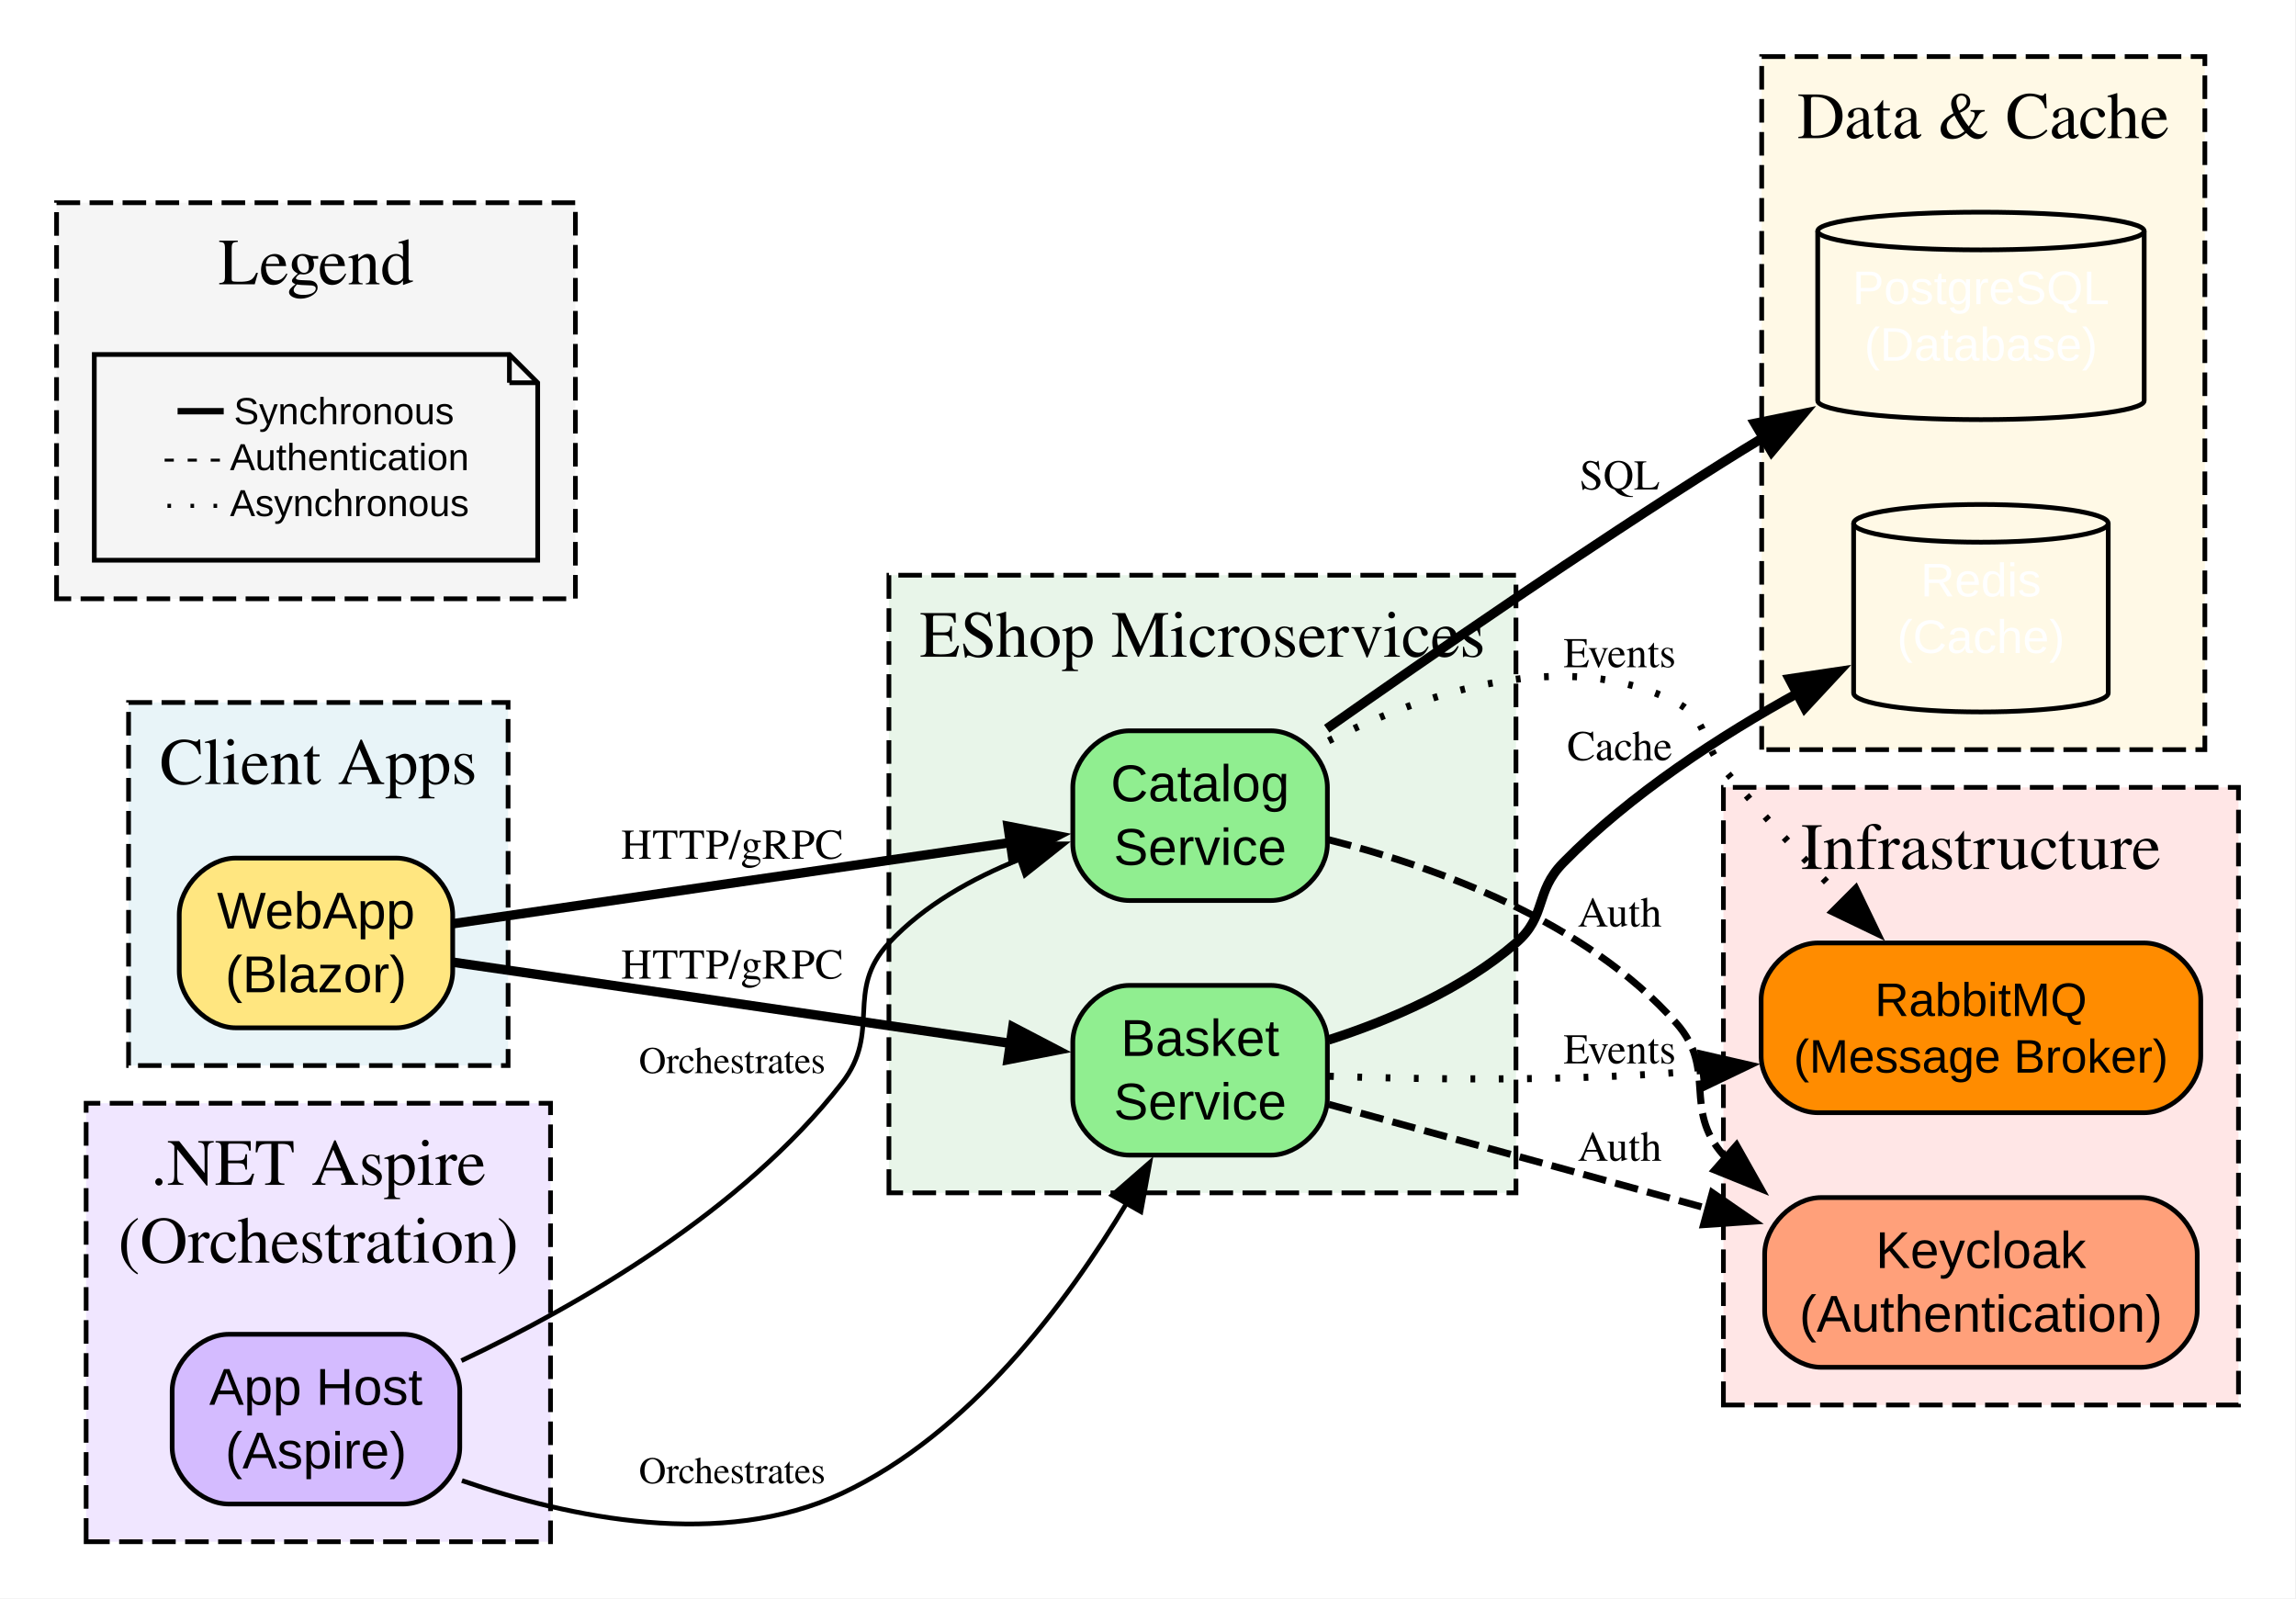
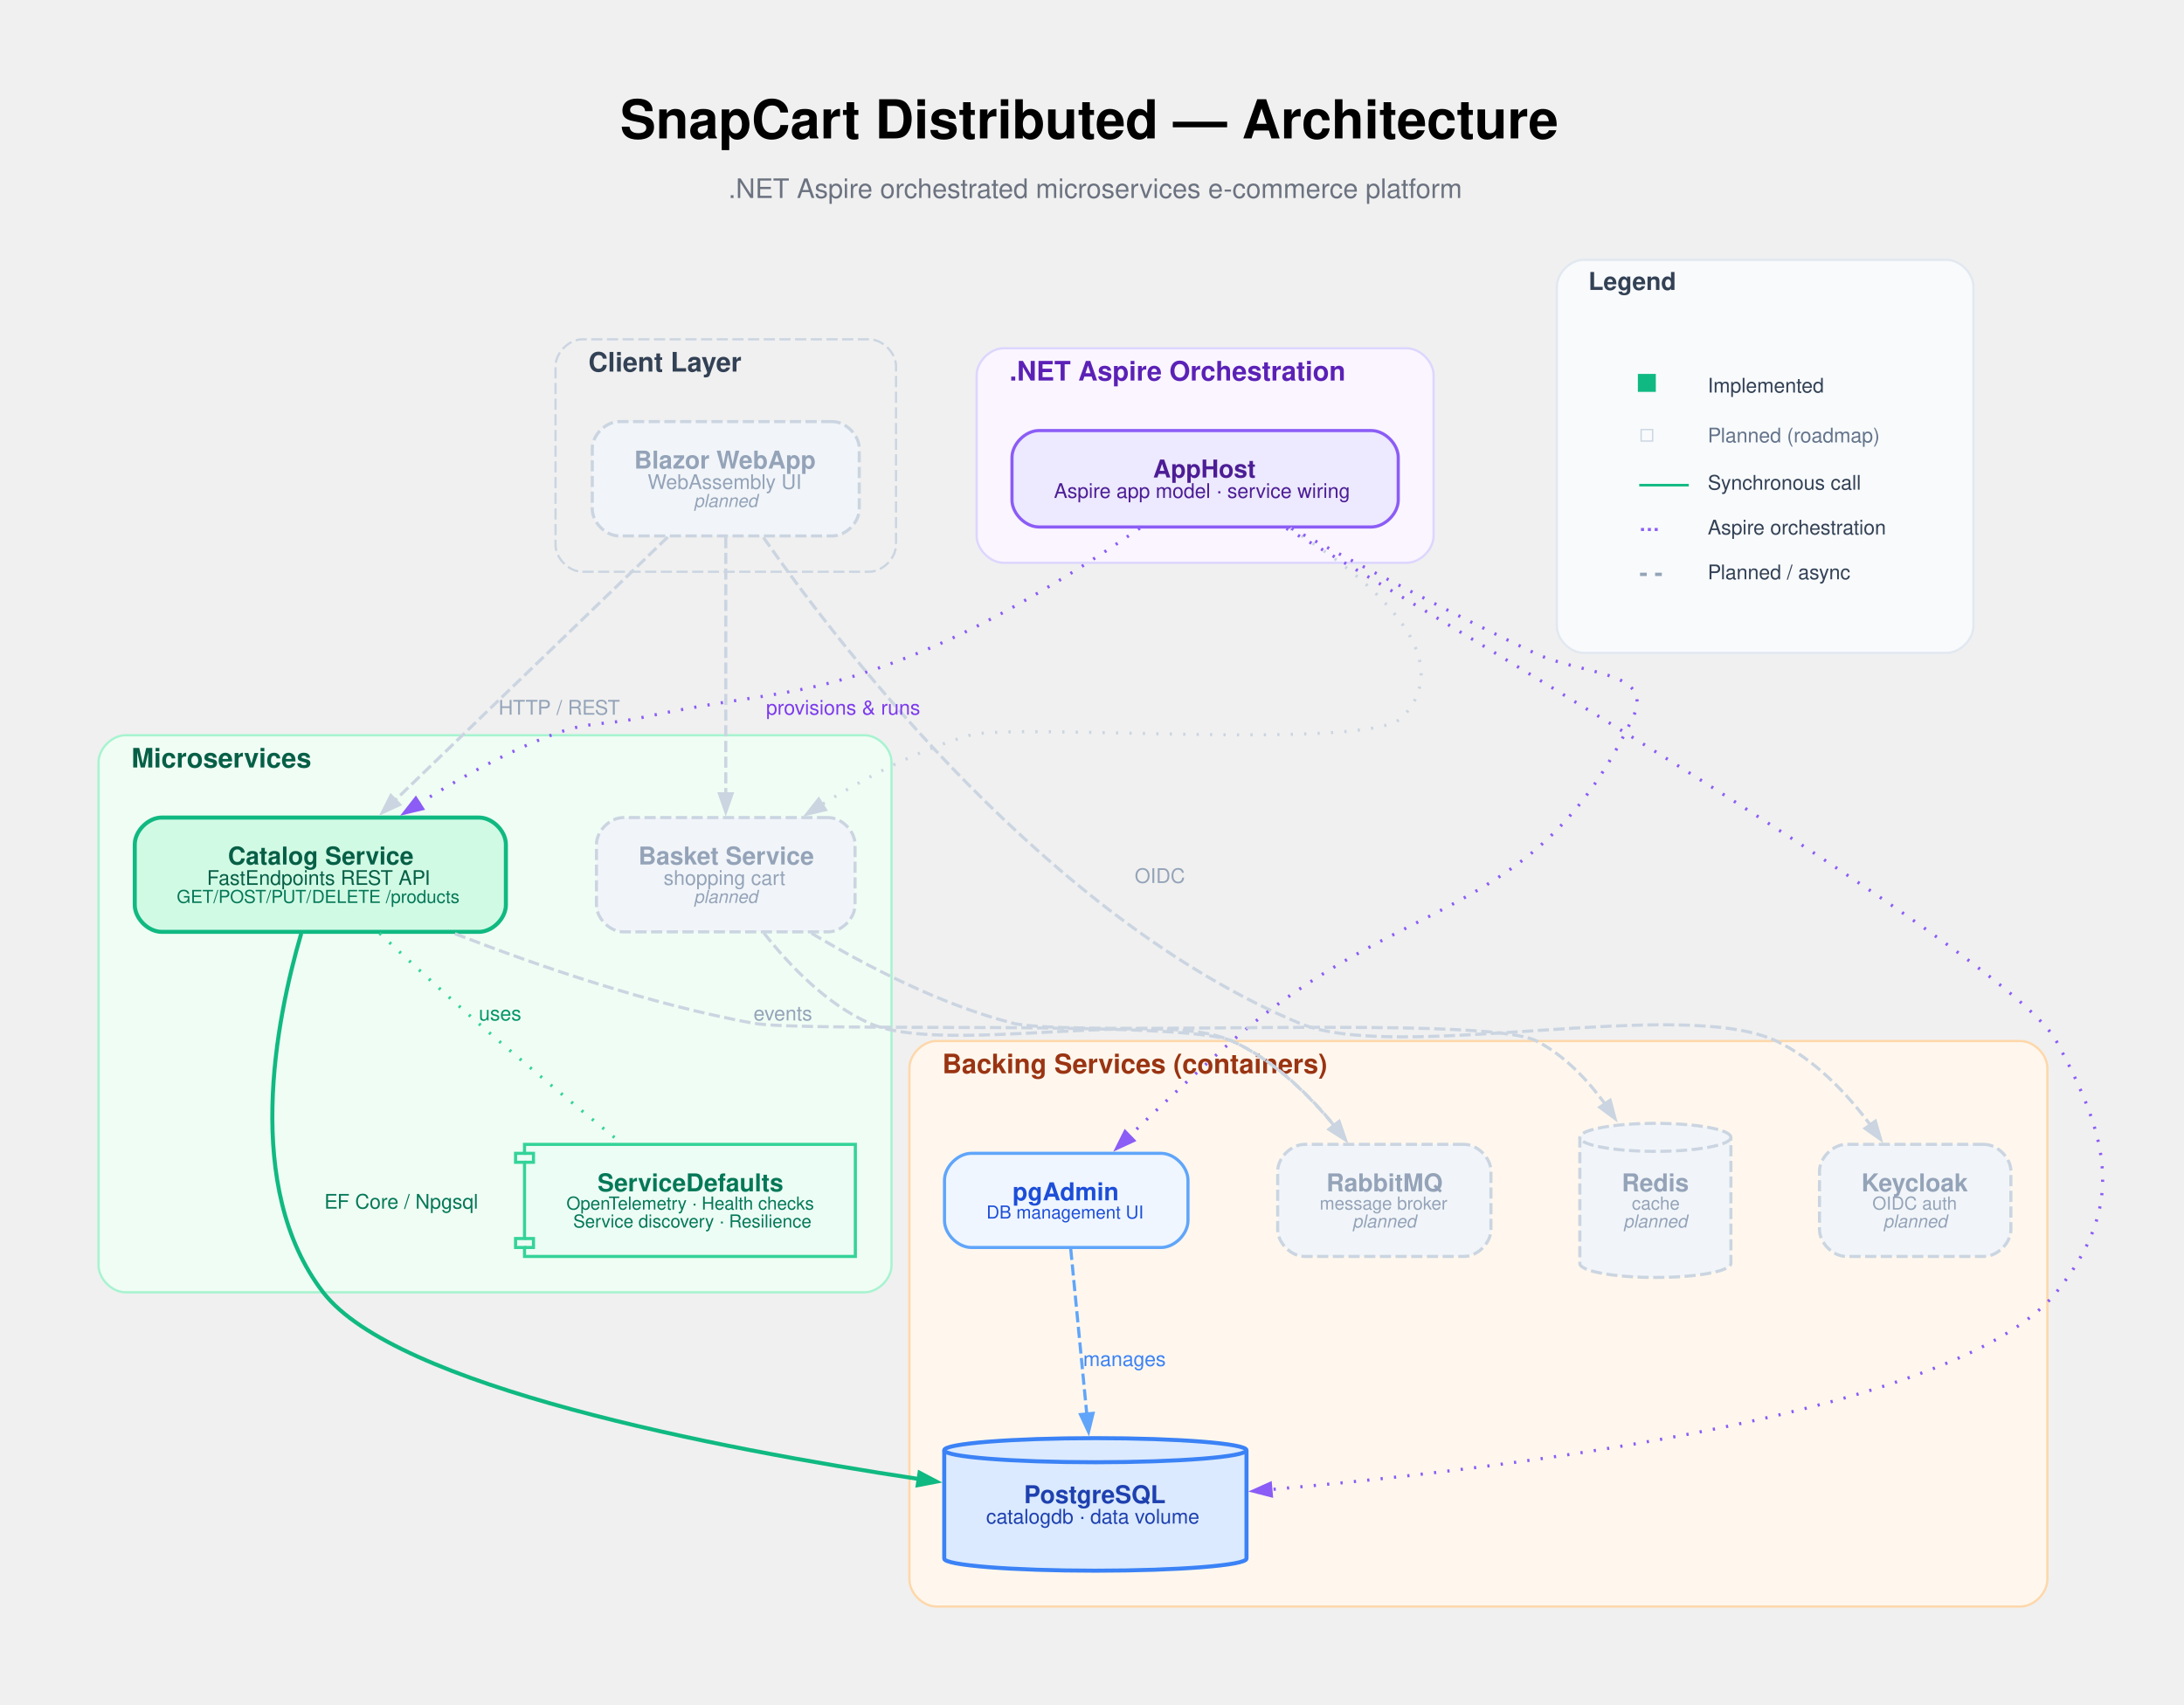
- <svg xmlns="http://www.w3.org/2000/svg" width="487pt" height="339pt" viewBox="0.00 0.00 487.00 339.00">
-   <g id="graph0" class="graph" transform="scale(1 1) rotate(0) translate(4 335)">
-     <polygon fill="white" stroke="none" points="-4,4 -4,-335 482.8,-335 482.8,4 -4,4" />
+ <svg xmlns="http://www.w3.org/2000/svg" width="975pt" height="761pt" viewBox="0.00 0.00 975.00 761.00">
+   <g id="graph0" class="graph" transform="scale(1 1) rotate(0) translate(36 725.31)">
+     <text xml:space="preserve" text-anchor="start" x="240.79" y="-663.51" font-family="Helvetica,sans-Serif" font-weight="bold" font-size="24.00">SnapCart Distributed — Architecture</text>
+     <text xml:space="preserve" text-anchor="start" x="289.16" y="-636.91" font-family="Helvetica,sans-Serif" font-size="12.00" fill="#6b7280">.NET Aspire orchestrated microservices e-commerce platform</text>
+     <text xml:space="preserve" text-anchor="start" x="449.66" y="-623.01" font-family="Helvetica,sans-Serif" font-size="14.00"> </text>
    <g id="clust1" class="cluster">
-       <polygon fill="#e8f4f8" stroke="black" stroke-dasharray="5,2" points="23.27,-109 23.27,-186 103.77,-186 103.77,-109 23.27,-109" />
-       <text xml:space="preserve" text-anchor="middle" x="63.52" y="-168.7" font-family="Times,serif" font-size="14.00">Client Apps</text>
+       <path fill="none" stroke="#cbd5e1" stroke-dasharray="5,2" d="M224,-470.02C224,-470.02 352,-470.02 352,-470.02 358,-470.02 364,-476.02 364,-482.02 364,-482.02 364,-561.81 364,-561.81 364,-567.81 358,-573.81 352,-573.81 352,-573.81 224,-573.81 224,-573.81 218,-573.81 212,-567.81 212,-561.81 212,-561.81 212,-482.02 212,-482.02 212,-476.02 218,-470.02 224,-470.02" />
+       <text xml:space="preserve" text-anchor="start" x="220" y="-559.41" font-family="Helvetica,sans-Serif" font-weight="bold" font-size="12.00" fill="#334155">  Client Layer  </text>
    </g>
    <g id="clust2" class="cluster">
-       <polygon fill="#f0e6ff" stroke="black" stroke-dasharray="5,2" points="14.27,-8 14.27,-101 112.77,-101 112.77,-8 14.27,-8" />
-       <text xml:space="preserve" text-anchor="middle" x="63.52" y="-83.7" font-family="Times,serif" font-size="14.00">.NET Aspire</text>
-       <text xml:space="preserve" text-anchor="middle" x="63.52" y="-67.2" font-family="Times,serif" font-size="14.00">(Orchestration)</text>
+       <path fill="#faf5ff" stroke="#ddd6fe" d="M412,-474.02C412,-474.02 592,-474.02 592,-474.02 598,-474.02 604,-480.02 604,-486.02 604,-486.02 604,-557.81 604,-557.81 604,-563.81 598,-569.81 592,-569.81 592,-569.81 412,-569.81 412,-569.81 406,-569.81 400,-563.81 400,-557.81 400,-557.81 400,-486.02 400,-486.02 400,-480.02 406,-474.02 412,-474.02" />
+       <text xml:space="preserve" text-anchor="start" x="408" y="-555.41" font-family="Helvetica,sans-Serif" font-weight="bold" font-size="12.00" fill="#5b21b6">  .NET Aspire Orchestration  </text>
    </g>
    <g id="clust3" class="cluster">
-       <polygon fill="#e8f5e9" stroke="black" stroke-dasharray="5,2" points="184.55,-82 184.55,-213 317.55,-213 317.55,-82 184.55,-82" />
-       <text xml:space="preserve" text-anchor="middle" x="251.05" y="-195.7" font-family="Times,serif" font-size="14.00">EShop Microservices</text>
+       <path fill="#f0fdf4" stroke="#a7f3d0" d="M20,-148.31C20,-148.31 350,-148.31 350,-148.31 356,-148.31 362,-154.31 362,-160.31 362,-160.31 362,-385.02 362,-385.02 362,-391.02 356,-397.02 350,-397.02 350,-397.02 20,-397.02 20,-397.02 14,-397.02 8,-391.02 8,-385.02 8,-385.02 8,-160.31 8,-160.31 8,-154.31 14,-148.31 20,-148.31" />
+       <text xml:space="preserve" text-anchor="start" x="16" y="-382.62" font-family="Helvetica,sans-Serif" font-weight="bold" font-size="12.00" fill="#065f46">  Microservices  </text>
    </g>
    <g id="clust4" class="cluster">
-       <polygon fill="#fff9e6" stroke="black" stroke-dasharray="5,2" points="369.67,-176 369.67,-323 463.67,-323 463.67,-176 369.67,-176" />
-       <text xml:space="preserve" text-anchor="middle" x="416.67" y="-305.7" font-family="Times,serif" font-size="14.00">Data &amp; Cache</text>
+       <path fill="#fff7ed" stroke="#fed7aa" d="M382,-8C382,-8 866,-8 866,-8 872,-8 878,-14 878,-20 878,-20 878,-248.49 878,-248.49 878,-254.49 872,-260.49 866,-260.49 866,-260.49 382,-260.49 382,-260.49 376,-260.49 370,-254.49 370,-248.49 370,-248.49 370,-20 370,-20 370,-14 376,-8 382,-8" />
+       <text xml:space="preserve" text-anchor="start" x="378" y="-246.09" font-family="Helvetica,sans-Serif" font-weight="bold" font-size="12.00" fill="#9a3412">  Backing Services (containers)  </text>
    </g>
    <g id="clust5" class="cluster">
-       <polygon fill="#ffe6e6" stroke="black" stroke-dasharray="5,2" points="361.55,-37 361.55,-168 470.8,-168 470.8,-37 361.55,-37" />
-       <text xml:space="preserve" text-anchor="middle" x="416.17" y="-150.7" font-family="Times,serif" font-size="14.00">Infrastructure</text>
-     </g>
-     <g id="clust6" class="cluster">
-       <polygon fill="#f5f5f5" stroke="black" stroke-dasharray="5,2" points="8,-208 8,-292 118.05,-292 118.05,-208 8,-208" />
-       <text xml:space="preserve" text-anchor="middle" x="63.02" y="-274.7" font-family="Times,serif" font-size="14.00">Legend</text>
+       <path fill="#f8fafc" stroke="#e2e8f0" d="M671,-433.77C671,-433.77 833,-433.77 833,-433.77 839,-433.77 845,-439.77 845,-445.77 845,-445.77 845,-597.31 845,-597.31 845,-603.31 839,-609.31 833,-609.31 833,-609.31 671,-609.31 671,-609.31 665,-609.31 659,-603.31 659,-597.31 659,-597.31 659,-445.77 659,-445.77 659,-439.77 665,-433.77 671,-433.77" />
+       <text xml:space="preserve" text-anchor="start" x="667" y="-595.86" font-family="Helvetica,sans-Serif" font-weight="bold" font-size="11.00" fill="#334155">  Legend  </text>
    </g>
    <g id="node1" class="node">
-       <path fill="#ffe680" stroke="black" d="M80.02,-153C80.02,-153 46.02,-153 46.02,-153 40.02,-153 34.02,-147 34.02,-141 34.02,-141 34.02,-129 34.02,-129 34.02,-123 40.02,-117 46.02,-117 46.02,-117 80.02,-117 80.02,-117 86.02,-117 92.02,-123 92.02,-129 92.02,-129 92.02,-141 92.02,-141 92.02,-147 86.02,-153 80.02,-153" />
-       <text xml:space="preserve" text-anchor="middle" x="63.02" y="-138.05" font-family="Arial" font-size="11.00">WebApp</text>
-       <text xml:space="preserve" text-anchor="middle" x="63.02" y="-124.55" font-family="Arial" font-size="11.00">(Blazor)</text>
+       <path fill="#f1f5f9" stroke="#cbd5e1" stroke-width="1.4" stroke-dasharray="5,2" d="M335.6,-537.06C335.6,-537.06 240.41,-537.06 240.41,-537.06 234.41,-537.06 228.41,-531.06 228.41,-525.06 228.41,-525.06 228.41,-498.02 228.41,-498.02 228.41,-492.02 234.41,-486.02 240.41,-486.02 240.41,-486.02 335.6,-486.02 335.6,-486.02 341.6,-486.02 347.6,-492.02 347.6,-498.02 347.6,-498.02 347.6,-525.06 347.6,-525.06 347.6,-531.06 341.6,-537.06 335.6,-537.06" />
+       <text xml:space="preserve" text-anchor="start" x="247.12" y="-516.09" font-family="Helvetica,sans-Serif" font-weight="bold" font-size="11.00" fill="#94a3b8">Blazor WebApp</text>
+       <text xml:space="preserve" text-anchor="start" x="253.12" y="-506.99" font-family="Helvetica,sans-Serif" font-size="9.00" fill="#94a3b8">WebAssembly UI</text>
+       <text xml:space="preserve" text-anchor="start" x="273.75" y="-498.94" font-family="Helvetica,sans-Serif" font-style="italic" font-size="8.00" fill="#94a3b8">planned</text>
    </g>
    <g id="node3" class="node">
-       <path fill="#90ee90" stroke="black" d="M265.55,-180C265.55,-180 235.55,-180 235.55,-180 229.55,-180 223.55,-174 223.55,-168 223.55,-168 223.55,-156 223.55,-156 223.55,-150 229.55,-144 235.55,-144 235.55,-144 265.55,-144 265.55,-144 271.55,-144 277.55,-150 277.55,-156 277.55,-156 277.55,-168 277.55,-168 277.55,-174 271.55,-180 265.55,-180" />
-       <text xml:space="preserve" text-anchor="middle" x="250.55" y="-165.05" font-family="Arial" font-size="11.00">Catalog</text>
-       <text xml:space="preserve" text-anchor="middle" x="250.55" y="-151.55" font-family="Arial" font-size="11.00">Service</text>
+       <path fill="#d1fae5" stroke="#10b981" stroke-width="1.8" d="M177.84,-360.27C177.84,-360.27 36.16,-360.27 36.16,-360.27 30.15,-360.27 24.16,-354.27 24.16,-348.27 24.16,-348.27 24.16,-321.24 24.16,-321.24 24.16,-315.24 30.16,-309.24 36.16,-309.24 36.16,-309.24 177.84,-309.24 177.84,-309.24 183.84,-309.24 189.84,-315.24 189.84,-321.24 189.84,-321.24 189.84,-348.27 189.84,-348.27 189.84,-354.27 183.84,-360.27 177.84,-360.27" />
+       <text xml:space="preserve" text-anchor="start" x="65.75" y="-339.31" font-family="Helvetica,sans-Serif" font-weight="bold" font-size="11.00" fill="#065f46">Catalog Service</text>
+       <text xml:space="preserve" text-anchor="start" x="56.38" y="-330.2" font-family="Helvetica,sans-Serif" font-size="9.00" fill="#065f46">FastEndpoints REST API</text>
+       <text xml:space="preserve" text-anchor="start" x="42.88" y="-322.15" font-family="Helvetica,sans-Serif" font-size="8.00" fill="#047857">GET/POST/PUT/DELETE /products</text>
    </g>
    <g id="edge1" class="edge">
-       <path fill="none" stroke="black" stroke-width="2" d="M92.2,-139.1C123.75,-143.69 175.09,-151.16 210.5,-156.32" />
-       <polygon fill="black" stroke="black" stroke-width="2" points="209.82,-159.75 220.22,-157.73 210.83,-152.83 209.82,-159.75" />
-       <text xml:space="preserve" text-anchor="middle" x="151.3" y="-152.87" font-family="Times,serif" font-size="9.00">HTTP/gRPC</text>
+       <path fill="none" stroke="#cbd5e1" stroke-width="1.4" stroke-dasharray="5,2" d="M262.07,-485.5C230.04,-454.57 175.49,-401.89 140.36,-367.97" />
+       <polygon fill="#cbd5e1" stroke="#cbd5e1" stroke-width="1.4" points="142.4,-366.05 134.7,-362.51 138.51,-370.08 142.4,-366.05" />
+       <text xml:space="preserve" text-anchor="middle" x="213.66" y="-406.22" font-family="Helvetica,sans-Serif" font-size="9.00" fill="#94a3b8">HTTP / REST</text>
    </g>
    <g id="node4" class="node">
-       <path fill="#90ee90" stroke="black" d="M265.55,-126C265.55,-126 235.55,-126 235.55,-126 229.55,-126 223.55,-120 223.55,-114 223.55,-114 223.55,-102 223.55,-102 223.55,-96 229.55,-90 235.55,-90 235.55,-90 265.55,-90 265.55,-90 271.55,-90 277.55,-96 277.55,-102 277.55,-102 277.55,-114 277.55,-114 277.55,-120 271.55,-126 265.55,-126" />
-       <text xml:space="preserve" text-anchor="middle" x="250.55" y="-111.05" font-family="Arial" font-size="11.00">Basket</text>
-       <text xml:space="preserve" text-anchor="middle" x="250.55" y="-97.55" font-family="Arial" font-size="11.00">Service</text>
+       <path fill="#f1f5f9" stroke="#cbd5e1" stroke-width="1.4" stroke-dasharray="5,2" d="M333.72,-360.27C333.72,-360.27 242.28,-360.27 242.28,-360.27 236.28,-360.27 230.28,-354.27 230.28,-348.27 230.28,-348.27 230.28,-321.24 230.28,-321.24 230.28,-315.24 236.28,-309.24 242.28,-309.24 242.28,-309.24 333.72,-309.24 333.72,-309.24 339.72,-309.24 345.72,-315.24 345.72,-321.24 345.72,-321.24 345.72,-348.27 345.72,-348.27 345.72,-354.27 339.72,-360.27 333.72,-360.27" />
+       <text xml:space="preserve" text-anchor="start" x="249" y="-339.31" font-family="Helvetica,sans-Serif" font-weight="bold" font-size="11.00" fill="#94a3b8">Basket Service</text>
+       <text xml:space="preserve" text-anchor="start" x="260.25" y="-330.2" font-family="Helvetica,sans-Serif" font-size="9.00" fill="#94a3b8">shopping cart</text>
+       <text xml:space="preserve" text-anchor="start" x="273.75" y="-322.15" font-family="Helvetica,sans-Serif" font-style="italic" font-size="8.00" fill="#94a3b8">planned</text>
+     </g>
+     <g id="edge8" class="edge">
+       <path fill="none" stroke="#cbd5e1" stroke-width="1.4" stroke-dasharray="5,2" d="M288,-485.5C288,-455.39 288,-404.67 288,-370.71" />
+       <polygon fill="#cbd5e1" stroke="#cbd5e1" stroke-width="1.4" points="290.8,-370.87 288,-362.87 285.2,-370.87 290.8,-370.87" />
+     </g>
+     <g id="node10" class="node">
+       <path fill="#f1f5f9" stroke="#cbd5e1" stroke-width="1.4" stroke-dasharray="5,2" d="M849.72,-214.35C849.72,-214.35 788.28,-214.35 788.28,-214.35 782.28,-214.35 776.28,-208.35 776.28,-202.35 776.28,-202.35 776.28,-176.31 776.28,-176.31 776.28,-170.31 782.28,-164.31 788.28,-164.31 788.28,-164.31 849.72,-164.31 849.72,-164.31 855.72,-164.31 861.72,-170.31 861.72,-176.31 861.72,-176.31 861.72,-202.35 861.72,-202.35 861.72,-208.35 855.72,-214.35 849.72,-214.35" />
+       <text xml:space="preserve" text-anchor="start" x="795" y="-193.38" font-family="Helvetica,sans-Serif" font-weight="bold" font-size="11.00" fill="#94a3b8">Keycloak</text>
+       <text xml:space="preserve" text-anchor="start" x="799.88" y="-185.23" font-family="Helvetica,sans-Serif" font-size="8.00" fill="#94a3b8">OIDC auth</text>
+       <text xml:space="preserve" text-anchor="start" x="804.75" y="-177.23" font-family="Helvetica,sans-Serif" font-style="italic" font-size="8.00" fill="#94a3b8">planned</text>
+     </g>
+     <g id="edge13" class="edge">
+       <path fill="none" stroke="#cbd5e1" stroke-width="1.4" stroke-dasharray="5,2" d="M304.82,-485.33C341.19,-433.33 432.9,-315.13 544,-268.49 587.67,-250.15 714.19,-280.76 757,-260.49 774.07,-252.4 788.42,-237.2 799,-223.01" />
+       <polygon fill="#cbd5e1" stroke="#cbd5e1" stroke-width="1.4" points="801.22,-224.72 803.56,-216.57 796.65,-221.48 801.22,-224.72" />
+       <text xml:space="preserve" text-anchor="middle" x="481.8" y="-331.08" font-family="Helvetica,sans-Serif" font-size="9.00" fill="#94a3b8">OIDC</text>
+     </g>
+     <g id="node2" class="node">
+       <path fill="#ede9fe" stroke="#8b5cf6" stroke-width="1.4" d="M576.22,-533.06C576.22,-533.06 427.78,-533.06 427.78,-533.06 421.78,-533.06 415.78,-527.06 415.78,-521.06 415.78,-521.06 415.78,-502.02 415.78,-502.02 415.78,-496.02 421.78,-490.02 427.78,-490.02 427.78,-490.02 576.22,-490.02 576.22,-490.02 582.22,-490.02 588.22,-496.02 588.22,-502.02 588.22,-502.02 588.22,-521.06 588.22,-521.06 588.22,-527.06 582.22,-533.06 576.22,-533.06" />
+       <text xml:space="preserve" text-anchor="start" x="478.75" y="-512.1" font-family="Helvetica,sans-Serif" font-weight="bold" font-size="11.00" fill="#4c1d95">AppHost</text>
+       <text xml:space="preserve" text-anchor="start" x="434.5" y="-502.99" font-family="Helvetica,sans-Serif" font-size="9.00" fill="#4c1d95">Aspire app model · service wiring</text>
+     </g>
+     <g id="edge5" class="edge">
+       <path fill="none" stroke="#8b5cf6" stroke-width="1.4" stroke-dasharray="1,5" d="M472.87,-489.47C447.78,-472.22 410.02,-448.37 374,-433.77 321.97,-412.69 305.89,-416.79 251,-405.02 232.85,-401.13 227.35,-403.65 210,-397.02 189.62,-389.25 168.66,-377.56 151.01,-366.48" />
+       <polygon fill="#8b5cf6" stroke="#8b5cf6" stroke-width="1.4" points="152.66,-364.21 144.41,-362.25 149.63,-368.92 152.66,-364.21" />
+       <text xml:space="preserve" text-anchor="middle" x="340.41" y="-406.22" font-family="Helvetica,sans-Serif" font-size="9.00" fill="#7c3aed">provisions &amp; runs</text>
+     </g>
+     <g id="edge10" class="edge">
+       <path fill="none" stroke="#cbd5e1" stroke-width="1.4" stroke-dasharray="1,5" d="M540.02,-489.39C574.67,-467.54 616.67,-432.82 590,-405.02 575.14,-389.54 417.65,-402.89 397,-397.02 373.82,-390.44 350.25,-378.05 330.98,-366.12" />
+       <polygon fill="#cbd5e1" stroke="#cbd5e1" stroke-width="1.4" points="332.49,-363.76 324.24,-361.83 329.49,-368.49 332.49,-363.76" />
+     </g>
+     <g id="node6" class="node">
+       <path fill="#dbeafe" stroke="#3b82f6" stroke-width="1.8" d="M520.47,-77.8C520.47,-80.77 490.23,-83.18 453,-83.18 415.77,-83.18 385.53,-80.77 385.53,-77.8 385.53,-77.8 385.53,-29.38 385.53,-29.38 385.53,-26.41 415.77,-24 453,-24 490.23,-24 520.47,-26.41 520.47,-29.38 520.47,-29.38 520.47,-77.8 520.47,-77.8" />
+       <path fill="none" stroke="#3b82f6" stroke-width="1.8" d="M520.47,-77.8C520.47,-74.83 490.23,-72.42 453,-72.42 415.77,-72.42 385.53,-74.83 385.53,-77.8" />
+       <text xml:space="preserve" text-anchor="start" x="421.12" y="-54.14" font-family="Helvetica,sans-Serif" font-weight="bold" font-size="11.00" fill="#1e40af">PostgreSQL</text>
+       <text xml:space="preserve" text-anchor="start" x="404.25" y="-45.04" font-family="Helvetica,sans-Serif" font-size="9.00" fill="#1e40af">catalogdb · data volume</text>
+     </g>
+     <g id="edge6" class="edge">
+       <path fill="none" stroke="#8b5cf6" stroke-width="1.4" stroke-dasharray="1,5" d="M538.28,-489.36C629.54,-435.71 862.75,-296.2 882,-260.49 905.66,-216.6 913.26,-187.15 882,-148.31 838.78,-94.63 642.64,-70.03 531.13,-60.21" />
+       <polygon fill="#8b5cf6" stroke="#8b5cf6" stroke-width="1.4" points="531.59,-57.43 523.38,-59.54 531.11,-63.01 531.59,-57.43" />
+     </g>
+     <g id="node7" class="node">
+       <path fill="#eff6ff" stroke="#60a5fa" stroke-width="1.4" d="M482.35,-210.35C482.35,-210.35 397.65,-210.35 397.65,-210.35 391.65,-210.35 385.65,-204.35 385.65,-198.35 385.65,-198.35 385.65,-180.31 385.65,-180.31 385.65,-174.31 391.65,-168.31 397.65,-168.31 397.65,-168.31 482.35,-168.31 482.35,-168.31 488.35,-168.31 494.35,-174.31 494.35,-180.31 494.35,-180.31 494.35,-198.35 494.35,-198.35 494.35,-204.35 488.35,-210.35 482.35,-210.35" />
+       <text xml:space="preserve" text-anchor="start" x="416" y="-189.38" font-family="Helvetica,sans-Serif" font-weight="bold" font-size="11.00" fill="#1d4ed8">pgAdmin</text>
+       <text xml:space="preserve" text-anchor="start" x="404.38" y="-181.23" font-family="Helvetica,sans-Serif" font-size="8.00" fill="#1d4ed8">DB management UI</text>
+     </g>
+     <g id="edge7" class="edge">
+       <path fill="none" stroke="#8b5cf6" stroke-width="1.4" stroke-dasharray="1,5" d="M540.6,-489.39C570.03,-473.51 611.7,-451.54 649,-433.77 670.09,-423.73 703.07,-426.1 693,-405.02 648.91,-312.76 590.94,-327.83 514,-260.49 498.49,-246.91 481.78,-231.17 468.17,-218.04" />
+       <polygon fill="#8b5cf6" stroke="#8b5cf6" stroke-width="1.4" points="470.17,-216.08 462.48,-212.53 466.27,-220.1 470.17,-216.08" />
+     </g>
+     <g id="node5" class="node">
+       <polygon fill="#ecfdf5" stroke="#34d399" stroke-width="1.4" points="345.85,-214.35 198.16,-214.35 198.16,-210.35 194.16,-210.35 194.16,-206.35 198.16,-206.35 198.16,-172.31 194.16,-172.31 194.16,-168.31 198.16,-168.31 198.16,-164.31 345.85,-164.31 345.85,-214.35" />
+       <polyline fill="none" stroke="#34d399" stroke-width="1.4" points="198.16,-210.35 202.16,-210.35 202.16,-206.35 198.16,-206.35" />
+       <polyline fill="none" stroke="#34d399" stroke-width="1.4" points="198.16,-172.31 202.16,-172.31 202.16,-168.31 198.16,-168.31" />
+       <text xml:space="preserve" text-anchor="start" x="230.75" y="-193.38" font-family="Helvetica,sans-Serif" font-weight="bold" font-size="11.00" fill="#047857">ServiceDefaults</text>
+       <text xml:space="preserve" text-anchor="start" x="216.88" y="-185.23" font-family="Helvetica,sans-Serif" font-size="8.00" fill="#047857">OpenTelemetry · Health checks</text>
+       <text xml:space="preserve" text-anchor="start" x="219.88" y="-177.23" font-family="Helvetica,sans-Serif" font-size="8.00" fill="#047857">Service discovery · Resilience</text>
+     </g>
+     <g id="edge4" class="edge">
+       <path fill="none" stroke="#34d399" stroke-width="1.4" stroke-dasharray="1,5" d="M133.46,-308.6C146.55,-296.33 162.69,-281.45 177.5,-268.49 198.49,-250.12 222.74,-230.08 241.42,-214.9" />
+       <text xml:space="preserve" text-anchor="middle" x="187.25" y="-269.69" font-family="Helvetica,sans-Serif" font-size="9.00" fill="#059669">uses</text>
    </g>
    <g id="edge2" class="edge">
-       <path fill="none" stroke="black" stroke-width="2" d="M92.2,-130.9C123.75,-126.31 175.09,-118.84 210.5,-113.68" />
-       <polygon fill="black" stroke="black" stroke-width="2" points="210.83,-117.17 220.22,-112.27 209.82,-110.25 210.83,-117.17" />
-       <text xml:space="preserve" text-anchor="middle" x="151.3" y="-127.45" font-family="Times,serif" font-size="9.00">HTTP/gRPC</text>
+       <path fill="none" stroke="#10b981" stroke-width="1.8" d="M98.48,-308.51C87.11,-269.7 72.31,-195 108.25,-148.31 140.5,-106.41 282.72,-78.75 374.11,-64.95" />
+       <polygon fill="#10b981" stroke="#10b981" stroke-width="1.8" points="374.52,-67.72 382.03,-63.77 373.7,-62.18 374.52,-67.72" />
+       <text xml:space="preserve" text-anchor="middle" x="143.12" y="-185.66" font-family="Helvetica,sans-Serif" font-size="9.00" fill="#047857">EF Core / Npgsql</text>
    </g>
-     <g id="node2" class="node">
-       <path fill="#d4bbff" stroke="black" d="M81.52,-52C81.52,-52 44.52,-52 44.52,-52 38.52,-52 32.52,-46 32.52,-40 32.52,-40 32.52,-28 32.52,-28 32.52,-22 38.52,-16 44.52,-16 44.52,-16 81.52,-16 81.52,-16 87.52,-16 93.52,-22 93.52,-28 93.52,-28 93.52,-40 93.52,-40 93.52,-46 87.52,-52 81.52,-52" />
-       <text xml:space="preserve" text-anchor="middle" x="63.02" y="-37.05" font-family="Arial" font-size="11.00">App Host</text>
-       <text xml:space="preserve" text-anchor="middle" x="63.02" y="-23.55" font-family="Arial" font-size="11.00">(Aspire)</text>
+     <g id="node9" class="node">
+       <path fill="#f1f5f9" stroke="#cbd5e1" stroke-width="1.4" stroke-dasharray="5,2" d="M617.6,-214.35C617.6,-214.35 546.4,-214.35 546.4,-214.35 540.4,-214.35 534.4,-208.35 534.4,-202.35 534.4,-202.35 534.4,-176.31 534.4,-176.31 534.4,-170.31 540.4,-164.31 546.4,-164.31 546.4,-164.31 617.6,-164.31 617.6,-164.31 623.6,-164.31 629.6,-170.31 629.6,-176.31 629.6,-176.31 629.6,-202.35 629.6,-202.35 629.6,-208.35 623.6,-214.35 617.6,-214.35" />
+       <text xml:space="preserve" text-anchor="start" x="556.12" y="-193.38" font-family="Helvetica,sans-Serif" font-weight="bold" font-size="11.00" fill="#94a3b8">RabbitMQ</text>
+       <text xml:space="preserve" text-anchor="start" x="553.12" y="-185.23" font-family="Helvetica,sans-Serif" font-size="8.00" fill="#94a3b8">message broker</text>
+       <text xml:space="preserve" text-anchor="start" x="567.75" y="-177.23" font-family="Helvetica,sans-Serif" font-style="italic" font-size="8.00" fill="#94a3b8">planned</text>
+     </g>
+     <g id="edge11" class="edge">
+       <path fill="none" stroke="#cbd5e1" stroke-width="1.4" stroke-dasharray="5,2" d="M167.08,-308.42C204.58,-293.88 254.25,-276.89 300,-268.49 323.4,-264.18 492.27,-270.17 514,-260.49 532.17,-252.39 547.96,-236.99 559.75,-222.67" />
+       <polygon fill="#cbd5e1" stroke="#cbd5e1" stroke-width="1.4" points="561.81,-224.57 564.56,-216.55 557.41,-221.11 561.81,-224.57" />
+       <text xml:space="preserve" text-anchor="middle" x="313.5" y="-269.69" font-family="Helvetica,sans-Serif" font-size="9.00" fill="#94a3b8">events</text>
+     </g>
+     <g id="node8" class="node">
+       <path fill="#f1f5f9" stroke="#cbd5e1" stroke-width="1.4" stroke-dasharray="5,2" d="M736.72,-217.48C736.72,-220.93 721.61,-223.74 703,-223.74 684.39,-223.74 669.28,-220.93 669.28,-217.48 669.28,-217.48 669.28,-161.19 669.28,-161.19 669.28,-157.73 684.39,-154.93 703,-154.93 721.61,-154.93 736.72,-157.73 736.72,-161.19 736.72,-161.19 736.72,-217.48 736.72,-217.48" />
+       <path fill="none" stroke="#cbd5e1" stroke-width="1.4" stroke-dasharray="5,2" d="M736.72,-217.48C736.72,-214.03 721.61,-211.23 703,-211.23 684.39,-211.23 669.28,-214.03 669.28,-217.48" />
+       <text xml:space="preserve" text-anchor="start" x="688" y="-193.38" font-family="Helvetica,sans-Serif" font-weight="bold" font-size="11.00" fill="#94a3b8">Redis</text>
+       <text xml:space="preserve" text-anchor="start" x="692.5" y="-185.23" font-family="Helvetica,sans-Serif" font-size="8.00" fill="#94a3b8">cache</text>
+       <text xml:space="preserve" text-anchor="start" x="688.75" y="-177.23" font-family="Helvetica,sans-Serif" font-style="italic" font-size="8.00" fill="#94a3b8">planned</text>
    </g>
    <g id="edge9" class="edge">
-       <path fill="none" stroke="black" d="M93.87,-46.4C118.73,-58.14 153.38,-78.04 174.55,-105.25 183.12,-116.26 175.03,-124.8 184.55,-135 192.02,-143.01 202.22,-148.71 212.33,-152.75" />
-       <polygon fill="black" stroke="black" points="211.1,-156.03 221.7,-156.01 213.4,-149.42 211.1,-156.03" />
-       <text xml:space="preserve" text-anchor="middle" x="151.3" y="-107.4" font-family="Times,serif" font-size="8.00">Orchestrates</text>
+       <path fill="none" stroke="#cbd5e1" stroke-width="1.4" stroke-dasharray="5,2" d="M326.28,-308.61C350.83,-293.95 384,-276.75 416,-268.49 441.19,-261.98 626.91,-272.47 650,-260.49 662.32,-254.09 672.57,-243.38 680.67,-232.24" />
+       <polygon fill="#cbd5e1" stroke="#cbd5e1" stroke-width="1.4" points="682.83,-234.05 685,-225.86 678.2,-230.91 682.83,-234.05" />
    </g>
-     <g id="edge10" class="edge">
-       <path fill="none" stroke="black" d="M93.98,-20.97C117.01,-12.98 149.09,-6.35 174.55,-18.25 201.58,-30.89 222.29,-58.59 235.03,-79.9" />
-       <polygon fill="black" stroke="black" points="231.9,-81.48 239.89,-88.44 237.99,-78.01 231.9,-81.48" />
-       <text xml:space="preserve" text-anchor="middle" x="151.3" y="-20.4" font-family="Times,serif" font-size="8.00">Orchestrates</text>
-     </g>
-     <g id="node5" class="node">
-       <path fill="none" stroke="black" d="M450.8,-286C450.8,-288.21 435.28,-290 416.17,-290 397.07,-290 381.55,-288.21 381.55,-286 381.55,-286 381.55,-250 381.55,-250 381.55,-247.79 397.07,-246 416.17,-246 435.28,-246 450.8,-247.79 450.8,-250 450.8,-250 450.8,-286 450.8,-286" />
-       <path fill="none" stroke="black" d="M450.8,-286C450.8,-283.79 435.28,-282 416.17,-282 397.07,-282 381.55,-283.79 381.55,-286" />
-       <text xml:space="preserve" text-anchor="middle" x="416.17" y="-270.5" font-family="Arial" font-size="10.00" fill="white">PostgreSQL</text>
-       <text xml:space="preserve" text-anchor="middle" x="416.17" y="-258.5" font-family="Arial" font-size="10.00" fill="white">(Database)</text>
+     <g id="edge12" class="edge">
+       <path fill="none" stroke="#cbd5e1" stroke-width="1.4" stroke-dasharray="5,2" d="M305.05,-308.69C316.47,-294.16 332.89,-277.07 352,-268.49 384.88,-253.71 481.17,-275.35 514,-260.49 532.12,-252.28 547.91,-236.87 559.7,-222.58" />
+       <polygon fill="#cbd5e1" stroke="#cbd5e1" stroke-width="1.4" points="561.76,-224.48 564.52,-216.47 557.37,-221.02 561.76,-224.48" />
    </g>
    <g id="edge3" class="edge">
-       <path fill="none" stroke="black" stroke-width="2" d="M277.41,-180.44C299.48,-195.97 332.2,-218.55 361.55,-237 364.3,-238.73 367.14,-240.48 370.03,-242.22" />
-       <polygon fill="black" stroke="black" stroke-width="2" points="368.21,-245.21 378.59,-247.32 371.78,-239.2 368.21,-245.21" />
-       <text xml:space="preserve" text-anchor="middle" x="339.55" y="-231.19" font-family="Times,serif" font-size="9.00">SQL</text>
+       <path fill="none" stroke="#60a5fa" stroke-width="1.4" stroke-dasharray="5,2" d="M442,-167.73C443.91,-148.11 446.83,-118.07 449.18,-93.87" />
+       <polygon fill="#60a5fa" stroke="#60a5fa" stroke-width="1.4" points="451.96,-94.25 449.95,-86.02 446.38,-93.71 451.96,-94.25" />
+       <text xml:space="preserve" text-anchor="middle" x="466.01" y="-115.38" font-family="Helvetica,sans-Serif" font-size="9.00" fill="#3b82f6">manages</text>
    </g>
-     <g id="node7" class="node">
-       <path fill="#ffa07a" stroke="black" d="M450.05,-81C450.05,-81 382.3,-81 382.3,-81 376.3,-81 370.3,-75 370.3,-69 370.3,-69 370.3,-57 370.3,-57 370.3,-51 376.3,-45 382.3,-45 382.3,-45 450.05,-45 450.05,-45 456.05,-45 462.05,-51 462.05,-57 462.05,-57 462.05,-69 462.05,-69 462.05,-75 456.05,-81 450.05,-81" />
-       <text xml:space="preserve" text-anchor="middle" x="416.17" y="-66.05" font-family="Arial" font-size="11.00">Keycloak</text>
-       <text xml:space="preserve" text-anchor="middle" x="416.17" y="-52.55" font-family="Arial" font-size="11.00">(Authentication)</text>
-     </g>
-     <g id="edge5" class="edge">
-       <path fill="none" stroke="black" stroke-width="1.5" stroke-dasharray="5,2" d="M277.74,-156.91C300.34,-151.19 332.3,-139.72 351.55,-118 360.31,-108.11 352.8,-99.9 361.55,-90 361.73,-89.8 361.91,-89.6 362.09,-89.4" />
-       <polygon fill="black" stroke="black" stroke-width="1.5" points="364.32,-92.1 369.52,-82.87 359.7,-86.84 364.32,-92.1" />
-       <text xml:space="preserve" text-anchor="middle" x="339.55" y="-138.48" font-family="Times,serif" font-size="9.00">Auth</text>
-     </g>
-     <g id="node8" class="node">
-       <path fill="#ff8c00" stroke="black" d="M450.8,-135C450.8,-135 381.55,-135 381.55,-135 375.55,-135 369.55,-129 369.55,-123 369.55,-123 369.55,-111 369.55,-111 369.55,-105 375.55,-99 381.55,-99 381.55,-99 450.8,-99 450.8,-99 456.8,-99 462.8,-105 462.8,-111 462.8,-111 462.8,-123 462.8,-123 462.8,-129 456.8,-135 450.8,-135" />
-       <text xml:space="preserve" text-anchor="middle" x="416.17" y="-119.5" font-family="Arial" font-size="10.00">RabbitMQ</text>
-       <text xml:space="preserve" text-anchor="middle" x="416.17" y="-107.5" font-family="Arial" font-size="10.00">(Message Broker)</text>
-     </g>
-     <g id="edge7" class="edge">
-       <path fill="none" stroke="black" stroke-width="1.5" stroke-dasharray="1,5" d="M277.81,-177.88C298.7,-188.31 328.21,-198.01 351.55,-186 358.35,-182.5 356.64,-177.87 361.55,-172 369.49,-162.51 378.71,-152.67 387.25,-143.99" />
-       <polygon fill="black" stroke="black" stroke-width="1.5" points="389.62,-146.57 394.22,-137.03 384.67,-141.62 389.62,-146.57" />
-       <text xml:space="preserve" text-anchor="middle" x="339.55" y="-193.49" font-family="Times,serif" font-size="9.00">Events</text>
-     </g>
-     <g id="node6" class="node">
-       <path fill="none" stroke="black" d="M443.17,-224C443.17,-226.21 431.07,-228 416.17,-228 401.28,-228 389.17,-226.21 389.17,-224 389.17,-224 389.17,-188 389.17,-188 389.17,-185.79 401.28,-184 416.17,-184 431.07,-184 443.17,-185.79 443.17,-188 443.17,-188 443.17,-224 443.17,-224" />
-       <path fill="none" stroke="black" d="M443.17,-224C443.17,-221.79 431.07,-220 416.17,-220 401.28,-220 389.17,-221.79 389.17,-224" />
-       <text xml:space="preserve" text-anchor="middle" x="416.17" y="-208.5" font-family="Arial" font-size="10.00" fill="white">Redis</text>
-       <text xml:space="preserve" text-anchor="middle" x="416.17" y="-196.5" font-family="Arial" font-size="10.00" fill="white">(Cache)</text>
-     </g>
-     <g id="edge4" class="edge">
-       <path fill="none" stroke="black" stroke-width="2" d="M277.81,-114.43C290.86,-118.63 306.23,-125.19 317.55,-135 324.18,-140.74 321.42,-145.74 327.55,-152 341.88,-166.62 360.93,-178.97 377.61,-188.16" />
-       <polygon fill="black" stroke="black" stroke-width="2" points="375.53,-191.02 386.01,-192.58 378.8,-184.83 375.53,-191.02" />
-       <text xml:space="preserve" text-anchor="middle" x="339.55" y="-173.76" font-family="Times,serif" font-size="9.00">Cache</text>
-     </g>
-     <g id="edge6" class="edge">
-       <path fill="none" stroke="black" stroke-width="1.5" stroke-dasharray="5,2" d="M277.84,-100.77C299.48,-94.82 330.93,-86.17 358.28,-78.65" />
-       <polygon fill="black" stroke="black" stroke-width="1.5" points="359.2,-82.02 367.92,-76 357.35,-75.27 359.2,-82.02" />
-       <text xml:space="preserve" text-anchor="middle" x="339.55" y="-88.8" font-family="Times,serif" font-size="9.00">Auth</text>
-     </g>
-     <g id="edge8" class="edge">
-       <path fill="none" stroke="black" stroke-width="1.5" stroke-dasharray="1,5" d="M277.91,-106.73C298.09,-106.04 326.62,-105.65 351.55,-107.5 353.45,-107.64 355.38,-107.81 357.33,-107.99" />
-       <polygon fill="black" stroke="black" stroke-width="1.5" points="356.81,-111.45 367.14,-109.08 357.59,-104.5 356.81,-111.45" />
-       <text xml:space="preserve" text-anchor="middle" x="339.55" y="-109.45" font-family="Times,serif" font-size="9.00">Events</text>
-     </g>
-     <g id="node9" class="node">
-       <polygon fill="none" stroke="black" points="104.05,-259.82 16,-259.82 16,-216.18 110.05,-216.18 110.05,-253.82 104.05,-259.82" />
-       <polyline fill="none" stroke="black" points="104.05,-259.82 104.05,-253.82" />
-       <polyline fill="none" stroke="black" points="110.05,-253.82 104.05,-253.82" />
-       <text xml:space="preserve" text-anchor="middle" x="63.02" y="-245.03" font-family="Arial" font-size="8.00">━━ Synchronous</text>
-       <text xml:space="preserve" text-anchor="middle" x="63.02" y="-235.28" font-family="Arial" font-size="8.00">- - - Authentication</text>
-       <text xml:space="preserve" text-anchor="middle" x="63.02" y="-225.53" font-family="Arial" font-size="8.00">· · · Asynchronous</text>
+     <g id="node11" class="node">
+       <text xml:space="preserve" text-anchor="start" x="695.88" y="-550.34" font-family="Helvetica,sans-Serif" font-weight="bold" font-size="11.00" fill="#10b981">■</text>
+       <text xml:space="preserve" text-anchor="start" x="726.38" y="-550.04" font-family="Helvetica,sans-Serif" font-size="9.00" fill="#334155">Implemented</text>
+       <text xml:space="preserve" text-anchor="start" x="695.88" y="-528.09" font-family="Helvetica,sans-Serif" font-weight="bold" font-size="11.00" fill="#cbd5e1">□</text>
+       <text xml:space="preserve" text-anchor="start" x="726.38" y="-527.79" font-family="Helvetica,sans-Serif" font-size="9.00" fill="#64748b">Planned (roadmap)</text>
+       <text xml:space="preserve" text-anchor="start" x="695.88" y="-505.84" font-family="Helvetica,sans-Serif" font-weight="bold" font-size="11.00" fill="#10b981">——</text>
+       <text xml:space="preserve" text-anchor="start" x="726.38" y="-506.67" font-family="Helvetica,sans-Serif" font-size="9.00" fill="#334155">Synchronous call</text>
+       <text xml:space="preserve" text-anchor="start" x="695.88" y="-485.84" font-family="Helvetica,sans-Serif" font-weight="bold" font-size="11.00" fill="#8b5cf6">···</text>
+       <text xml:space="preserve" text-anchor="start" x="726.38" y="-486.67" font-family="Helvetica,sans-Serif" font-size="9.00" fill="#334155">Aspire orchestration</text>
+       <text xml:space="preserve" text-anchor="start" x="695.88" y="-465.84" font-family="Helvetica,sans-Serif" font-weight="bold" font-size="11.00" fill="#94a3b8">- -</text>
+       <text xml:space="preserve" text-anchor="start" x="726.38" y="-466.67" font-family="Helvetica,sans-Serif" font-size="9.00" fill="#334155">Planned / async</text>
    </g>
  </g>
</svg>
